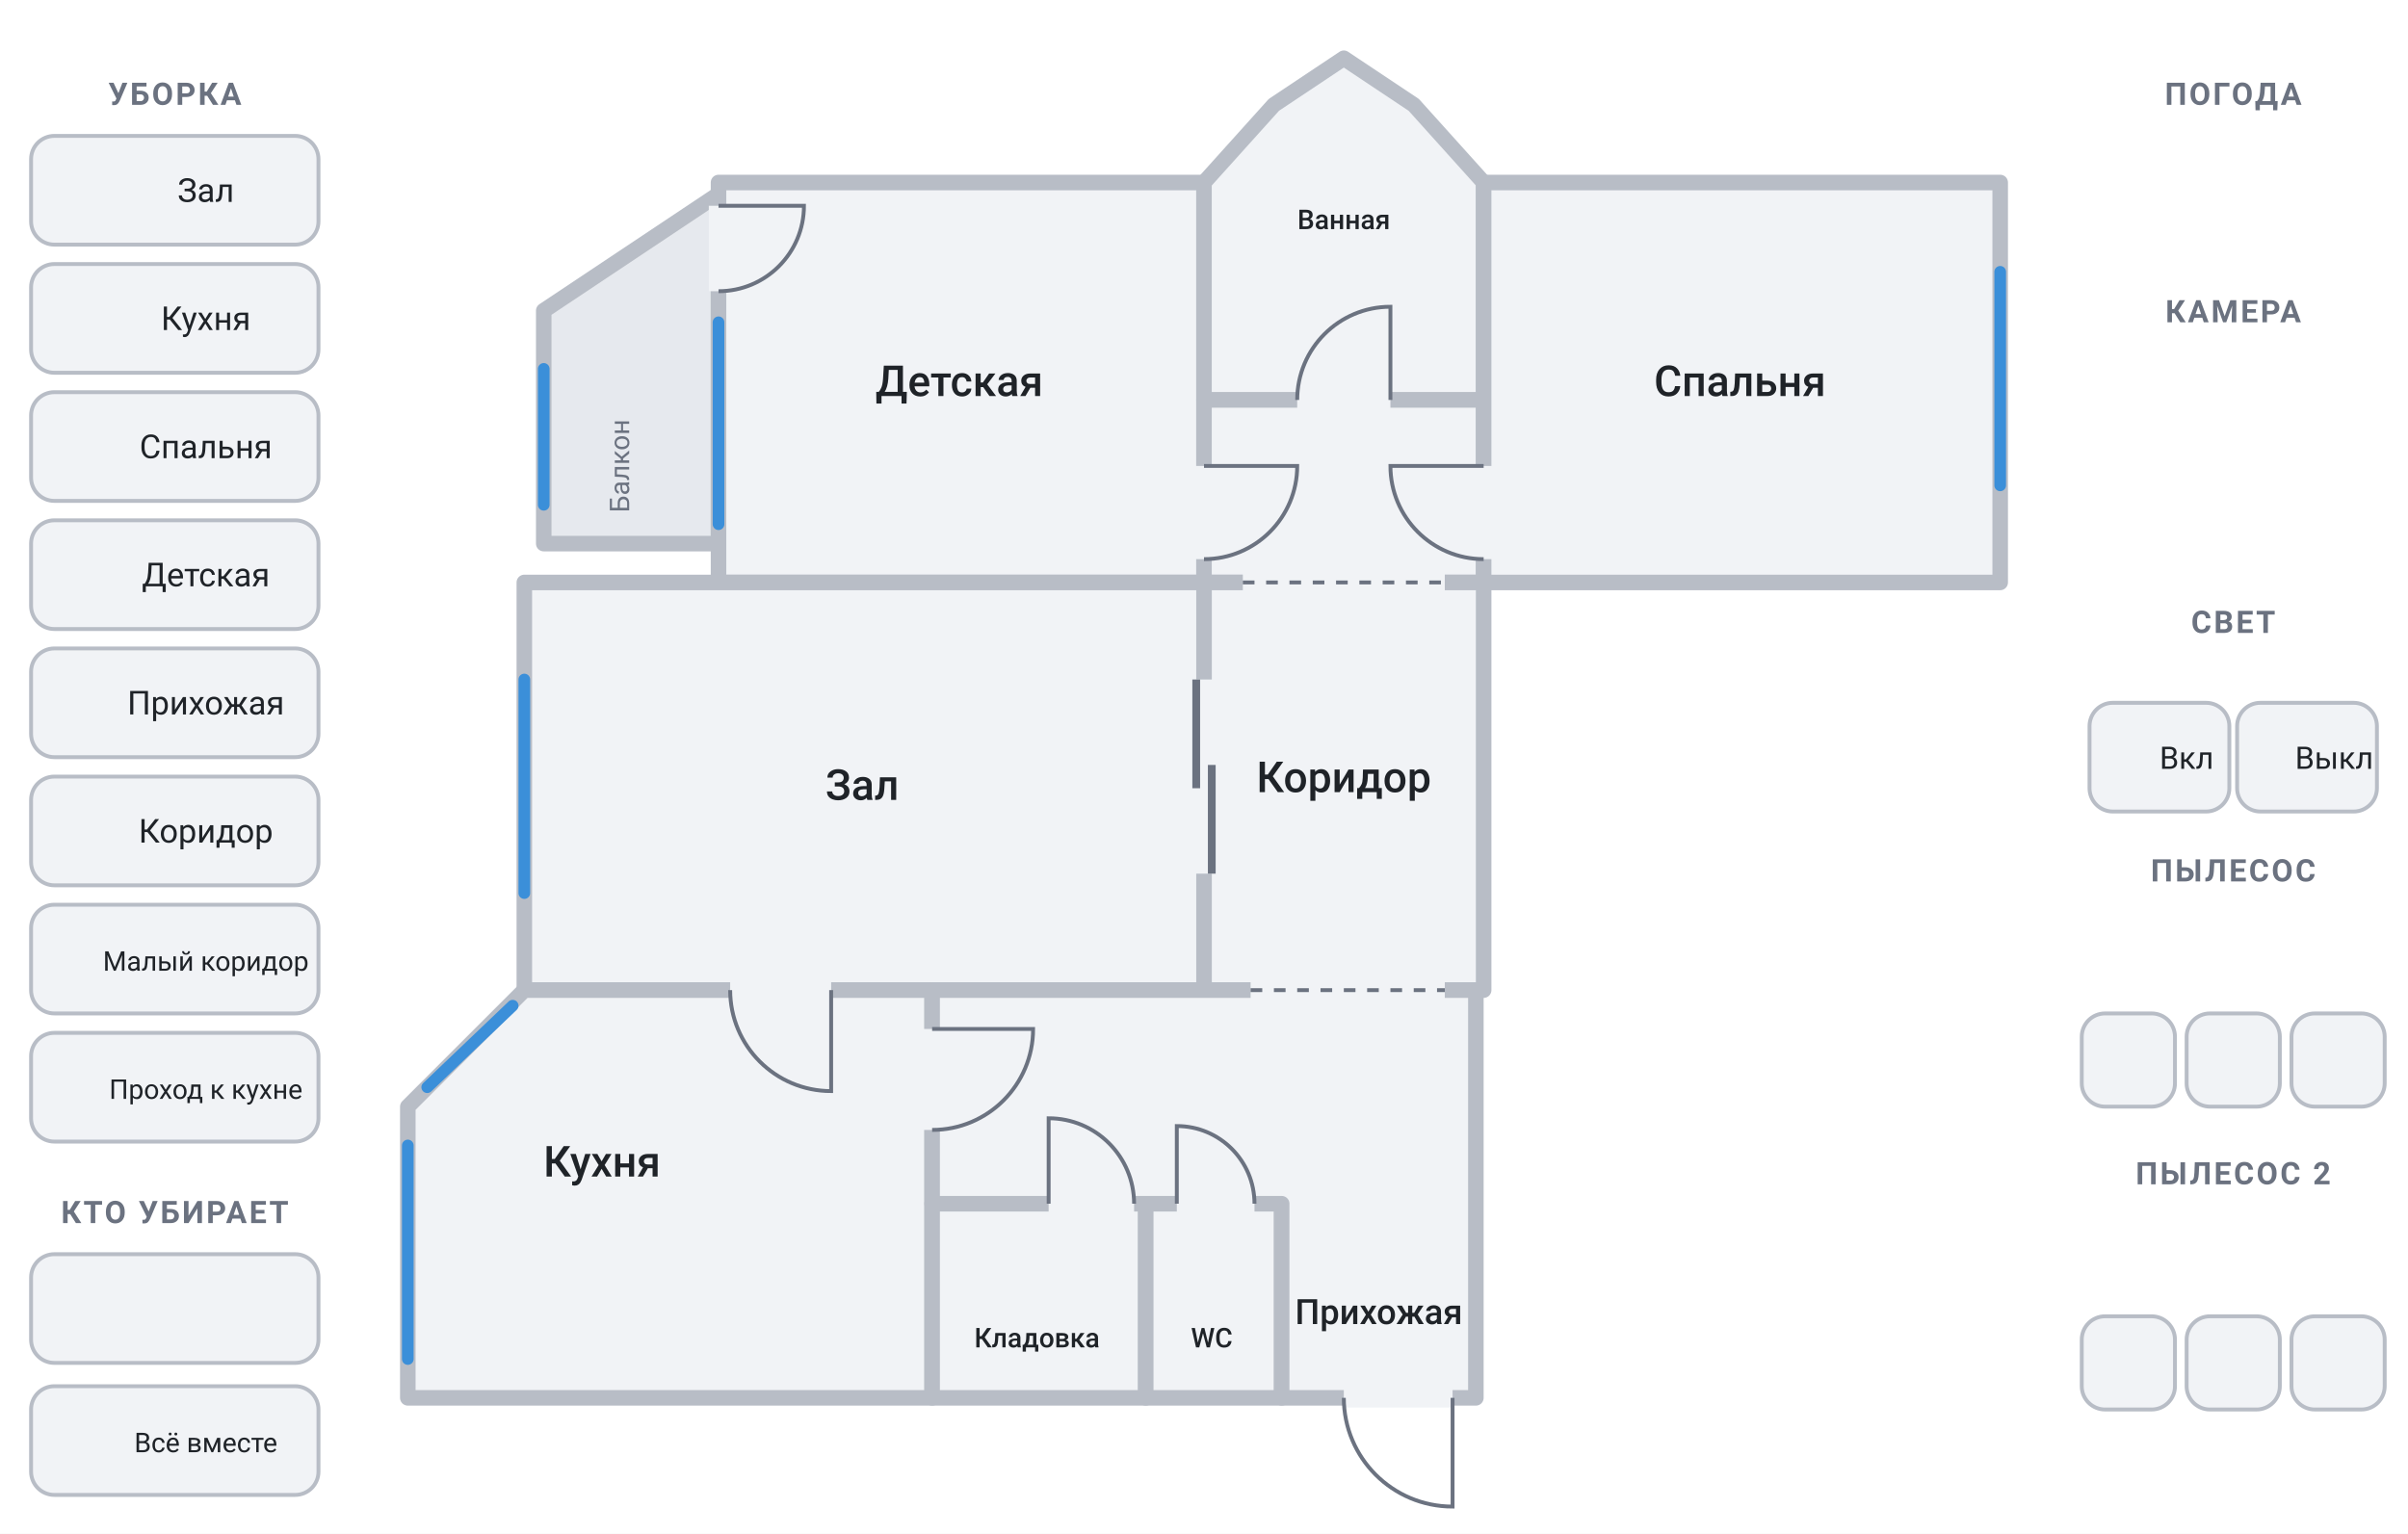
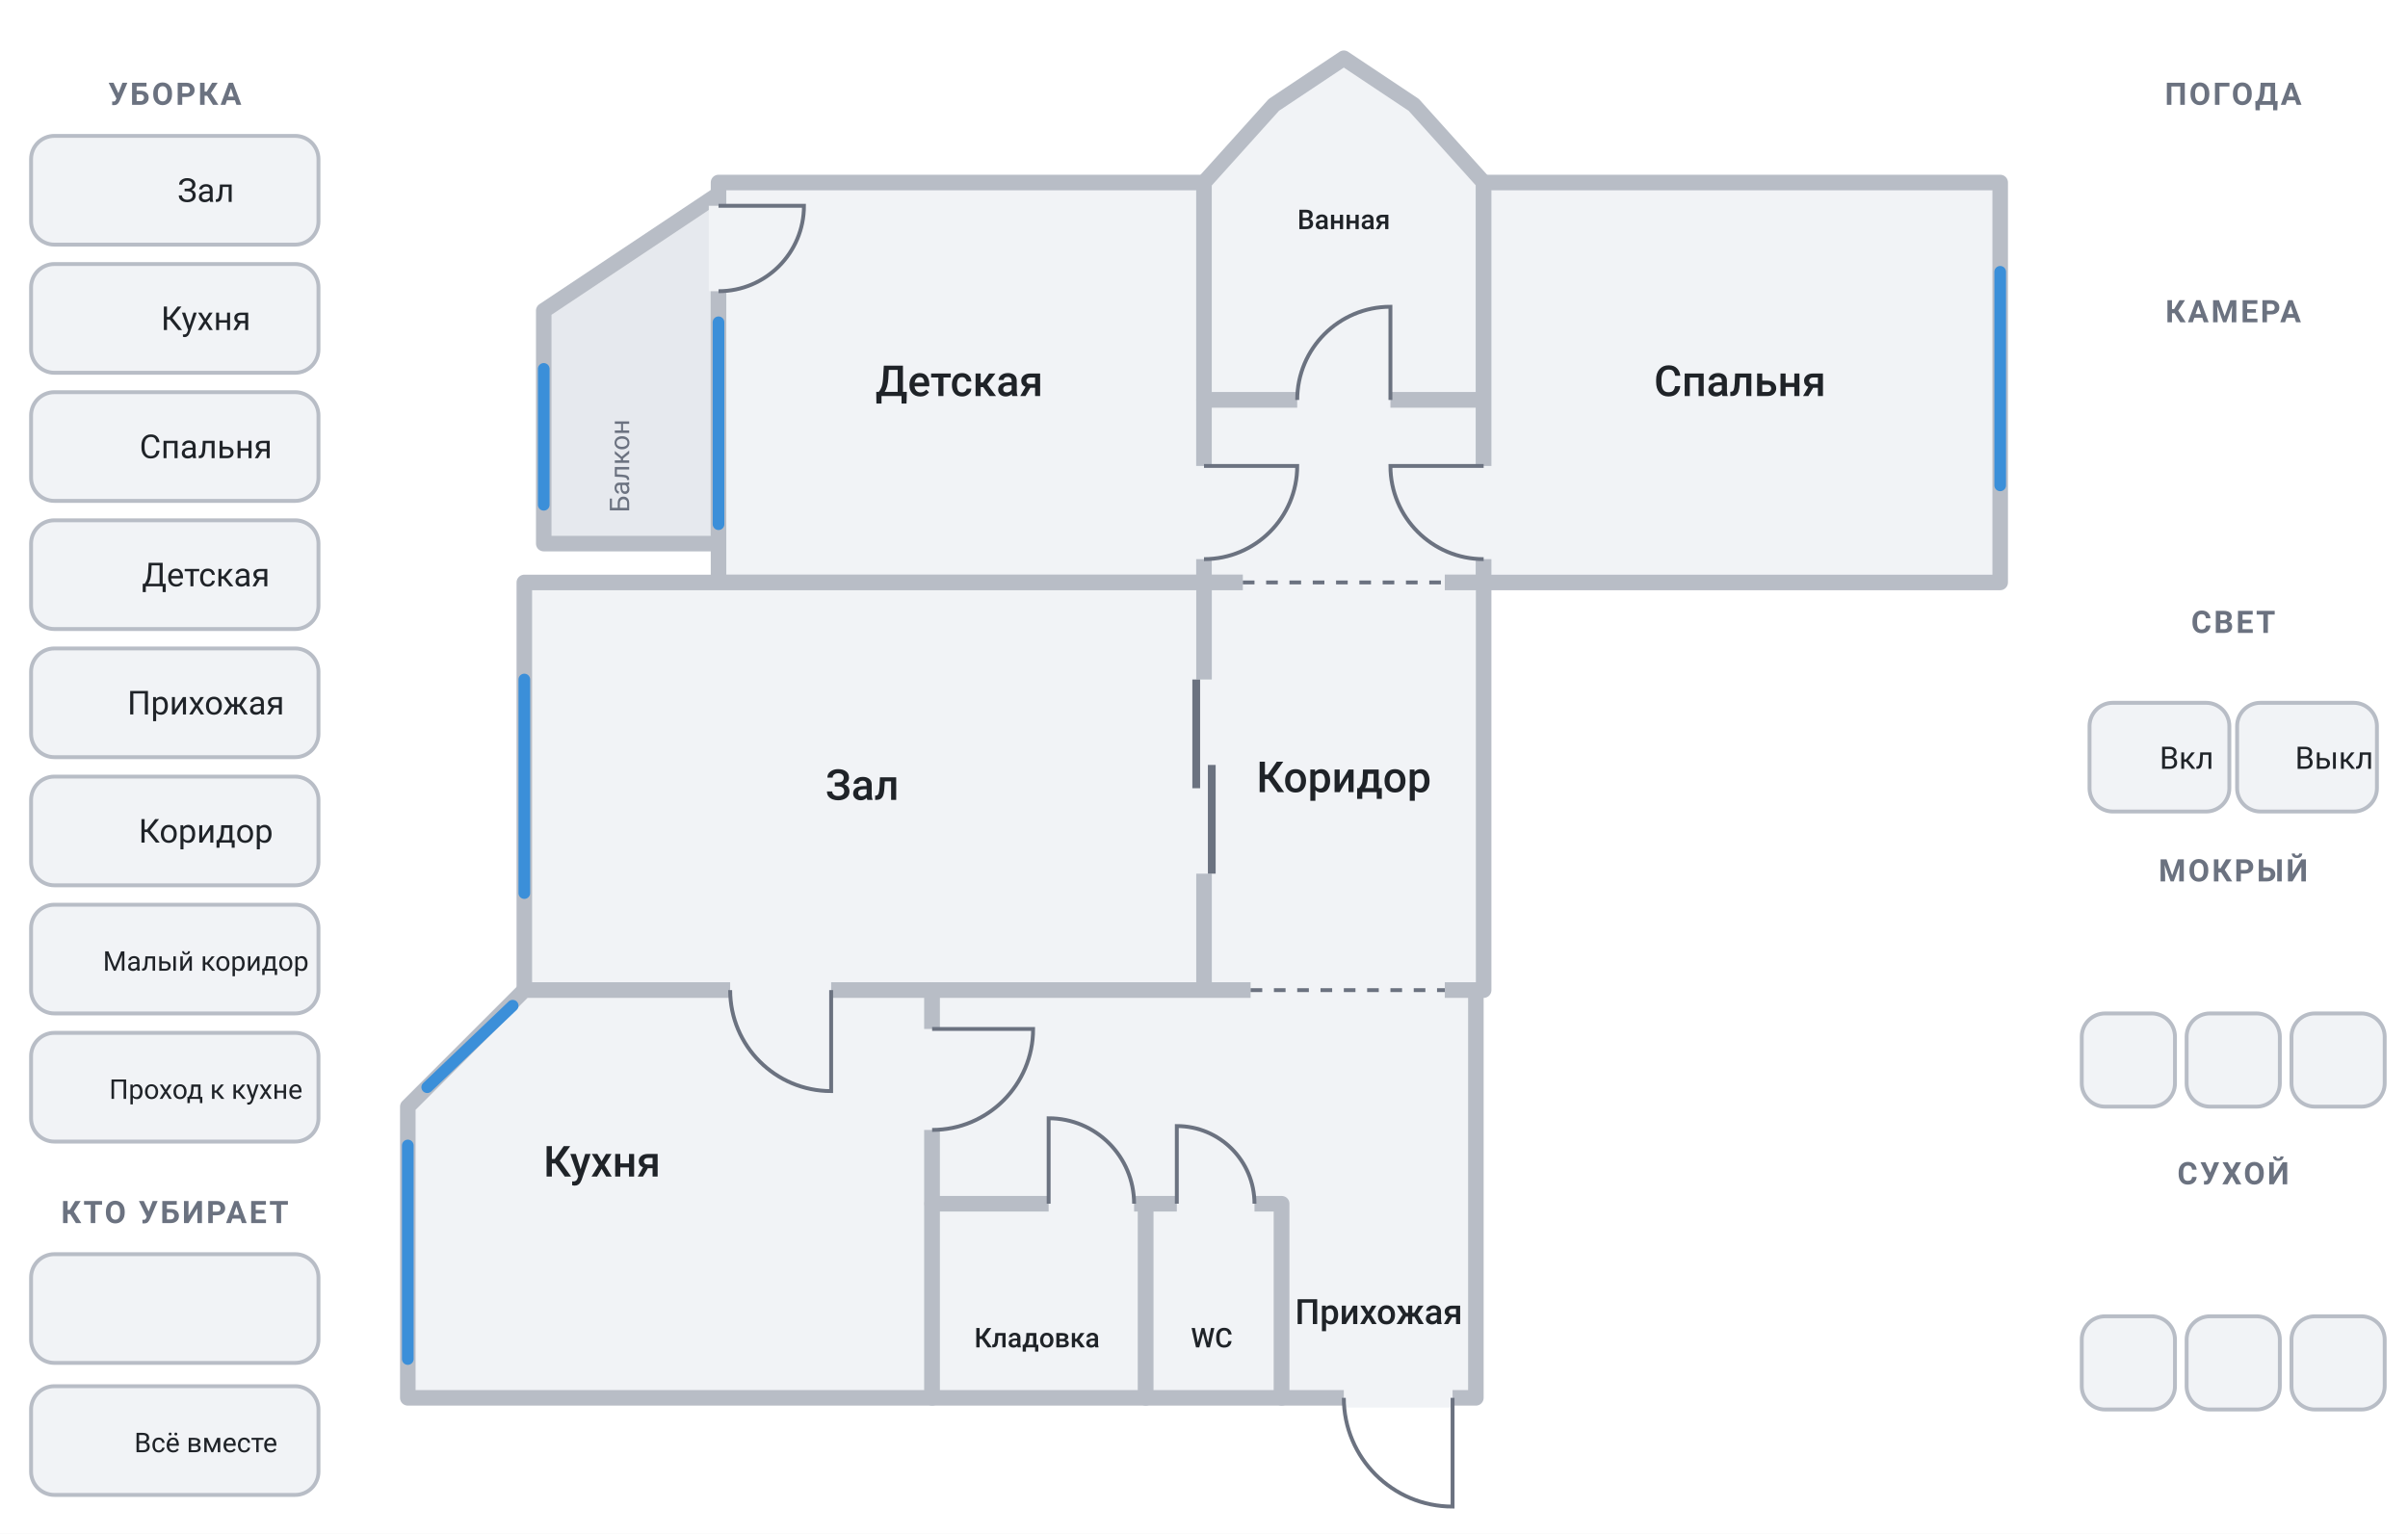
<svg xmlns="http://www.w3.org/2000/svg" viewBox="-10 465 620 395" font-family="Roboto, Segoe UI, sans-serif">
  <rect x="-10" y="465" width="620" height="395" fill="#ffffff" />
  <polygon id="balcony" points="130,545 175,515 175,605 130,605" fill="#e6e9ee" stroke="#b8bdc6" stroke-width="4" stroke-linejoin="round" />
  <polygon id="kids" points="175,512 300,512 300,615 175,615" fill="#f1f3f6" stroke="#b8bdc6" stroke-width="4" stroke-linejoin="round" />
  <polygon id="bath" points="300,512 318,492 336,480 354,492 372,512 372,568 300,568" fill="#f1f3f6" stroke="#b8bdc6" stroke-width="4" stroke-linejoin="round" />
  <polygon id="corridor2" points="300,568 372,568 372,615 300,615" fill="#f1f3f6" stroke="#b8bdc6" stroke-width="4" stroke-linejoin="round" />
  <polygon id="corridor" points="300,615 372,615 372,720 300,720" fill="#f1f3f6" stroke="#b8bdc6" stroke-width="4" stroke-linejoin="round" />
  <polygon id="bedroom" points="372,512 505,512 505,615 372,615" fill="#f1f3f6" stroke="#b8bdc6" stroke-width="4" stroke-linejoin="round" />
  <polygon id="hall" points="125,615 300,615 300,720 125,720" fill="#f1f3f6" stroke="#b8bdc6" stroke-width="4" stroke-linejoin="round" />
  <polygon id="kitchen" points="125,720 230,720 230,825 95,825 95,750" fill="#f1f3f6" stroke="#b8bdc6" stroke-width="4" stroke-linejoin="round" />
  <polygon id="storage" points="230,775 285,775 285,825 230,825" fill="#f1f3f6" stroke="#b8bdc6" stroke-width="4" stroke-linejoin="round" />
  <polygon id="wc" points="285,775 320,775 320,825 285,825" fill="#f1f3f6" stroke="#b8bdc6" stroke-width="4" stroke-linejoin="round" />
  <polygon id="entry" points="230,720 370,720 370,825 320,825 320,775 230,775" fill="#f1f3f6" stroke="#b8bdc6" stroke-width="4" stroke-linejoin="round" />
  <line x1="130" y1="560" x2="130" y2="595" stroke="#3b8fd9" stroke-width="3" stroke-linecap="round" />
  <line x1="175" y1="548" x2="175" y2="600" stroke="#3b8fd9" stroke-width="3" stroke-linecap="round" />
  <line x1="505" y1="535" x2="505" y2="590" stroke="#3b8fd9" stroke-width="3" stroke-linecap="round" />
  <line x1="125" y1="640" x2="125" y2="695" stroke="#3b8fd9" stroke-width="3" stroke-linecap="round" />
  <line x1="95" y1="760" x2="95" y2="815" stroke="#3b8fd9" stroke-width="3" stroke-linecap="round" />
  <line x1="100" y1="745" x2="122" y2="724" stroke="#3b8fd9" stroke-width="3" stroke-linecap="round" />
  <line x1="300" y1="585" x2="300" y2="609" stroke="#f1f3f6" stroke-width="5" />
  <path d="M300 585 L324 585 A24 24 0 0 1 300 609" fill="none" stroke="#6b7280" stroke-width="1" />
  <line x1="372" y1="585" x2="372" y2="609" stroke="#f1f3f6" stroke-width="5" />
  <path d="M372 585 L348 585 A24 24 0 0 0 372 609" fill="none" stroke="#6b7280" stroke-width="1" />
  <line x1="324" y1="568" x2="348" y2="568" stroke="#f1f3f6" stroke-width="5" />
  <path d="M348 568 L348 544 A24 24 0 0 0 324 568" fill="none" stroke="#6b7280" stroke-width="1" />
  <line x1="300" y1="640" x2="300" y2="690" stroke="#f1f3f6" stroke-width="5" />
  <line x1="298" y1="640" x2="298" y2="668.0" stroke="#6b7280" stroke-width="2" />
  <line x1="302" y1="662.0" x2="302" y2="690" stroke="#6b7280" stroke-width="2" />
  <line x1="230" y1="730" x2="230" y2="756" stroke="#f1f3f6" stroke-width="5" />
  <path d="M230 730 L256 730 A26 26 0 0 1 230 756" fill="none" stroke="#6b7280" stroke-width="1" />
  <line x1="260" y1="775" x2="282" y2="775" stroke="#f1f3f6" stroke-width="5" />
  <path d="M260 775 L260 753 A22 22 0 0 1 282 775" fill="none" stroke="#6b7280" stroke-width="1" />
  <line x1="293" y1="775" x2="313" y2="775" stroke="#f1f3f6" stroke-width="5" />
  <path d="M293 775 L293 755 A20 20 0 0 1 313 775" fill="none" stroke="#6b7280" stroke-width="1" />
  <line x1="336" y1="825" x2="364" y2="825" stroke="#f1f3f6" stroke-width="5" />
  <path d="M364 825 L364 853 A28 28 0 0 1 336 825" fill="none" stroke="#6b7280" stroke-width="1" />
  <line x1="175" y1="518" x2="175" y2="540" stroke="#f1f3f6" stroke-width="5" />
  <path d="M175 518 L197 518 A22 22 0 0 1 175 540" fill="none" stroke="#6b7280" stroke-width="1" />
  <line x1="310" y1="615" x2="362" y2="615" stroke="#f1f3f6" stroke-width="5" />
  <line x1="310" y1="615" x2="362" y2="615" stroke="#6b7280" stroke-width="1" stroke-dasharray="3 3" />
  <line x1="312" y1="720" x2="362" y2="720" stroke="#f1f3f6" stroke-width="5" />
  <line x1="312" y1="720" x2="362" y2="720" stroke="#6b7280" stroke-width="1" stroke-dasharray="3 3" />
  <line x1="178" y1="720" x2="204" y2="720" stroke="#f1f3f6" stroke-width="5" />
  <path d="M204 720 L204 746 A26 26 0 0 1 178 720" fill="none" stroke="#6b7280" stroke-width="1" />
  <text x="152" y="585" font-size="7" fill="#6b7280" text-anchor="middle" transform="rotate(-90 152 585)">Балкон</text>
  <text x="237" y="567" font-size="11" font-weight="500" fill="#1f2328" text-anchor="middle">Детская</text>
  <text x="336" y="524" font-size="7" font-weight="500" fill="#1f2328" text-anchor="middle">Ванная</text>
  <text x="336" y="669" font-size="11" font-weight="500" fill="#1f2328" text-anchor="middle">Коридор</text>
  <text x="438" y="567" font-size="11" font-weight="500" fill="#1f2328" text-anchor="middle">Спальня</text>
  <text x="212" y="671" font-size="11" font-weight="500" fill="#1f2328" text-anchor="middle">Зал</text>
  <text x="145" y="768" font-size="11" font-weight="500" fill="#1f2328" text-anchor="middle">Кухня</text>
  <text x="257" y="812" font-size="7" font-weight="500" fill="#1f2328" text-anchor="middle">Кладовка</text>
  <text x="302" y="812" font-size="7" font-weight="500" fill="#1f2328" text-anchor="middle">WC</text>
  <text x="345" y="806" font-size="9" font-weight="500" fill="#1f2328" text-anchor="middle">Прихожая</text>
  <text x="35" y="492" font-size="8" font-weight="600" fill="#6b7280" text-anchor="middle" letter-spacing=".6">УБОРКА</text>
  <rect x="-2" y="500" width="74" height="28" rx="6" fill="#f1f3f6" stroke="#b8bdc6" stroke-width="1" />
  <text x="43" y="517" font-size="8.5" fill="#1f2328" text-anchor="middle">Зал</text>
  <rect x="-2" y="533" width="74" height="28" rx="6" fill="#f1f3f6" stroke="#b8bdc6" stroke-width="1" />
  <text x="43" y="550" font-size="8.5" fill="#1f2328" text-anchor="middle">Кухня</text>
  <rect x="-2" y="566" width="74" height="28" rx="6" fill="#f1f3f6" stroke="#b8bdc6" stroke-width="1" />
  <text x="43" y="583" font-size="8.5" fill="#1f2328" text-anchor="middle">Спальня</text>
  <rect x="-2" y="599" width="74" height="28" rx="6" fill="#f1f3f6" stroke="#b8bdc6" stroke-width="1" />
  <text x="43" y="616" font-size="8.5" fill="#1f2328" text-anchor="middle">Детская</text>
  <rect x="-2" y="632" width="74" height="28" rx="6" fill="#f1f3f6" stroke="#b8bdc6" stroke-width="1" />
  <text x="43" y="649" font-size="8.5" fill="#1f2328" text-anchor="middle">Прихожая</text>
  <rect x="-2" y="665" width="74" height="28" rx="6" fill="#f1f3f6" stroke="#b8bdc6" stroke-width="1" />
  <text x="43" y="682" font-size="8.5" fill="#1f2328" text-anchor="middle">Коридор</text>
  <rect x="-2" y="698" width="74" height="28" rx="6" fill="#f1f3f6" stroke="#b8bdc6" stroke-width="1" />
  <text x="43" y="715" font-size="7" fill="#1f2328" text-anchor="middle">Малый коридор</text>
  <rect x="-2" y="731" width="74" height="28" rx="6" fill="#f1f3f6" stroke="#b8bdc6" stroke-width="1" />
  <text x="43" y="748" font-size="7" fill="#1f2328" text-anchor="middle">Проход к кухне</text>
  <text x="35" y="780" font-size="8" font-weight="600" fill="#6b7280" text-anchor="middle" letter-spacing=".6">КТО УБИРАЕТ</text>
  <rect x="-2" y="788" width="74" height="28" rx="6" fill="#f1f3f6" stroke="#b8bdc6" stroke-width="1" />
  <rect x="-2" y="822" width="74" height="28" rx="6" fill="#f1f3f6" stroke="#b8bdc6" stroke-width="1" />
  <text x="43" y="839" font-size="7" fill="#1f2328" text-anchor="middle">Всё вместе</text>
  <text x="565" y="492" font-size="8" font-weight="600" fill="#6b7280" text-anchor="middle" letter-spacing=".6">ПОГОДА</text>
  <text x="565" y="548" font-size="8" font-weight="600" fill="#6b7280" text-anchor="middle" letter-spacing=".6">КАМЕРА</text>
  <text x="565" y="628" font-size="8" font-weight="600" fill="#6b7280" text-anchor="middle" letter-spacing=".6">СВЕТ</text>
  <rect x="528" y="646" width="36" height="28" rx="6" fill="#f1f3f6" stroke="#b8bdc6" stroke-width="1" />
  <text x="553" y="663" font-size="8" fill="#1f2328" text-anchor="middle">Вкл</text>
  <rect x="566" y="646" width="36" height="28" rx="6" fill="#f1f3f6" stroke="#b8bdc6" stroke-width="1" />
  <text x="591" y="663" font-size="8" fill="#1f2328" text-anchor="middle">Выкл</text>
-   <text x="565" y="692" font-size="8" font-weight="600" fill="#6b7280" text-anchor="middle" letter-spacing=".6">ПЫЛЕСОС</text>
+   <text x="565" y="692" font-size="8" font-weight="600" fill="#6b7280" text-anchor="middle" letter-spacing=".6">МОКРЫЙ</text>
  <rect x="526" y="726" width="24" height="24" rx="6" fill="#f1f3f6" stroke="#b8bdc6" stroke-width="1" />
  <rect x="553" y="726" width="24" height="24" rx="6" fill="#f1f3f6" stroke="#b8bdc6" stroke-width="1" />
  <rect x="580" y="726" width="24" height="24" rx="6" fill="#f1f3f6" stroke="#b8bdc6" stroke-width="1" />
-   <text x="565" y="770" font-size="8" font-weight="600" fill="#6b7280" text-anchor="middle" letter-spacing=".6">ПЫЛЕСОС 2</text>
+   <text x="565" y="770" font-size="8" font-weight="600" fill="#6b7280" text-anchor="middle" letter-spacing=".6">СУХОЙ</text>
  <rect x="526" y="804" width="24" height="24" rx="6" fill="#f1f3f6" stroke="#b8bdc6" stroke-width="1" />
  <rect x="553" y="804" width="24" height="24" rx="6" fill="#f1f3f6" stroke="#b8bdc6" stroke-width="1" />
  <rect x="580" y="804" width="24" height="24" rx="6" fill="#f1f3f6" stroke="#b8bdc6" stroke-width="1" />
</svg>
